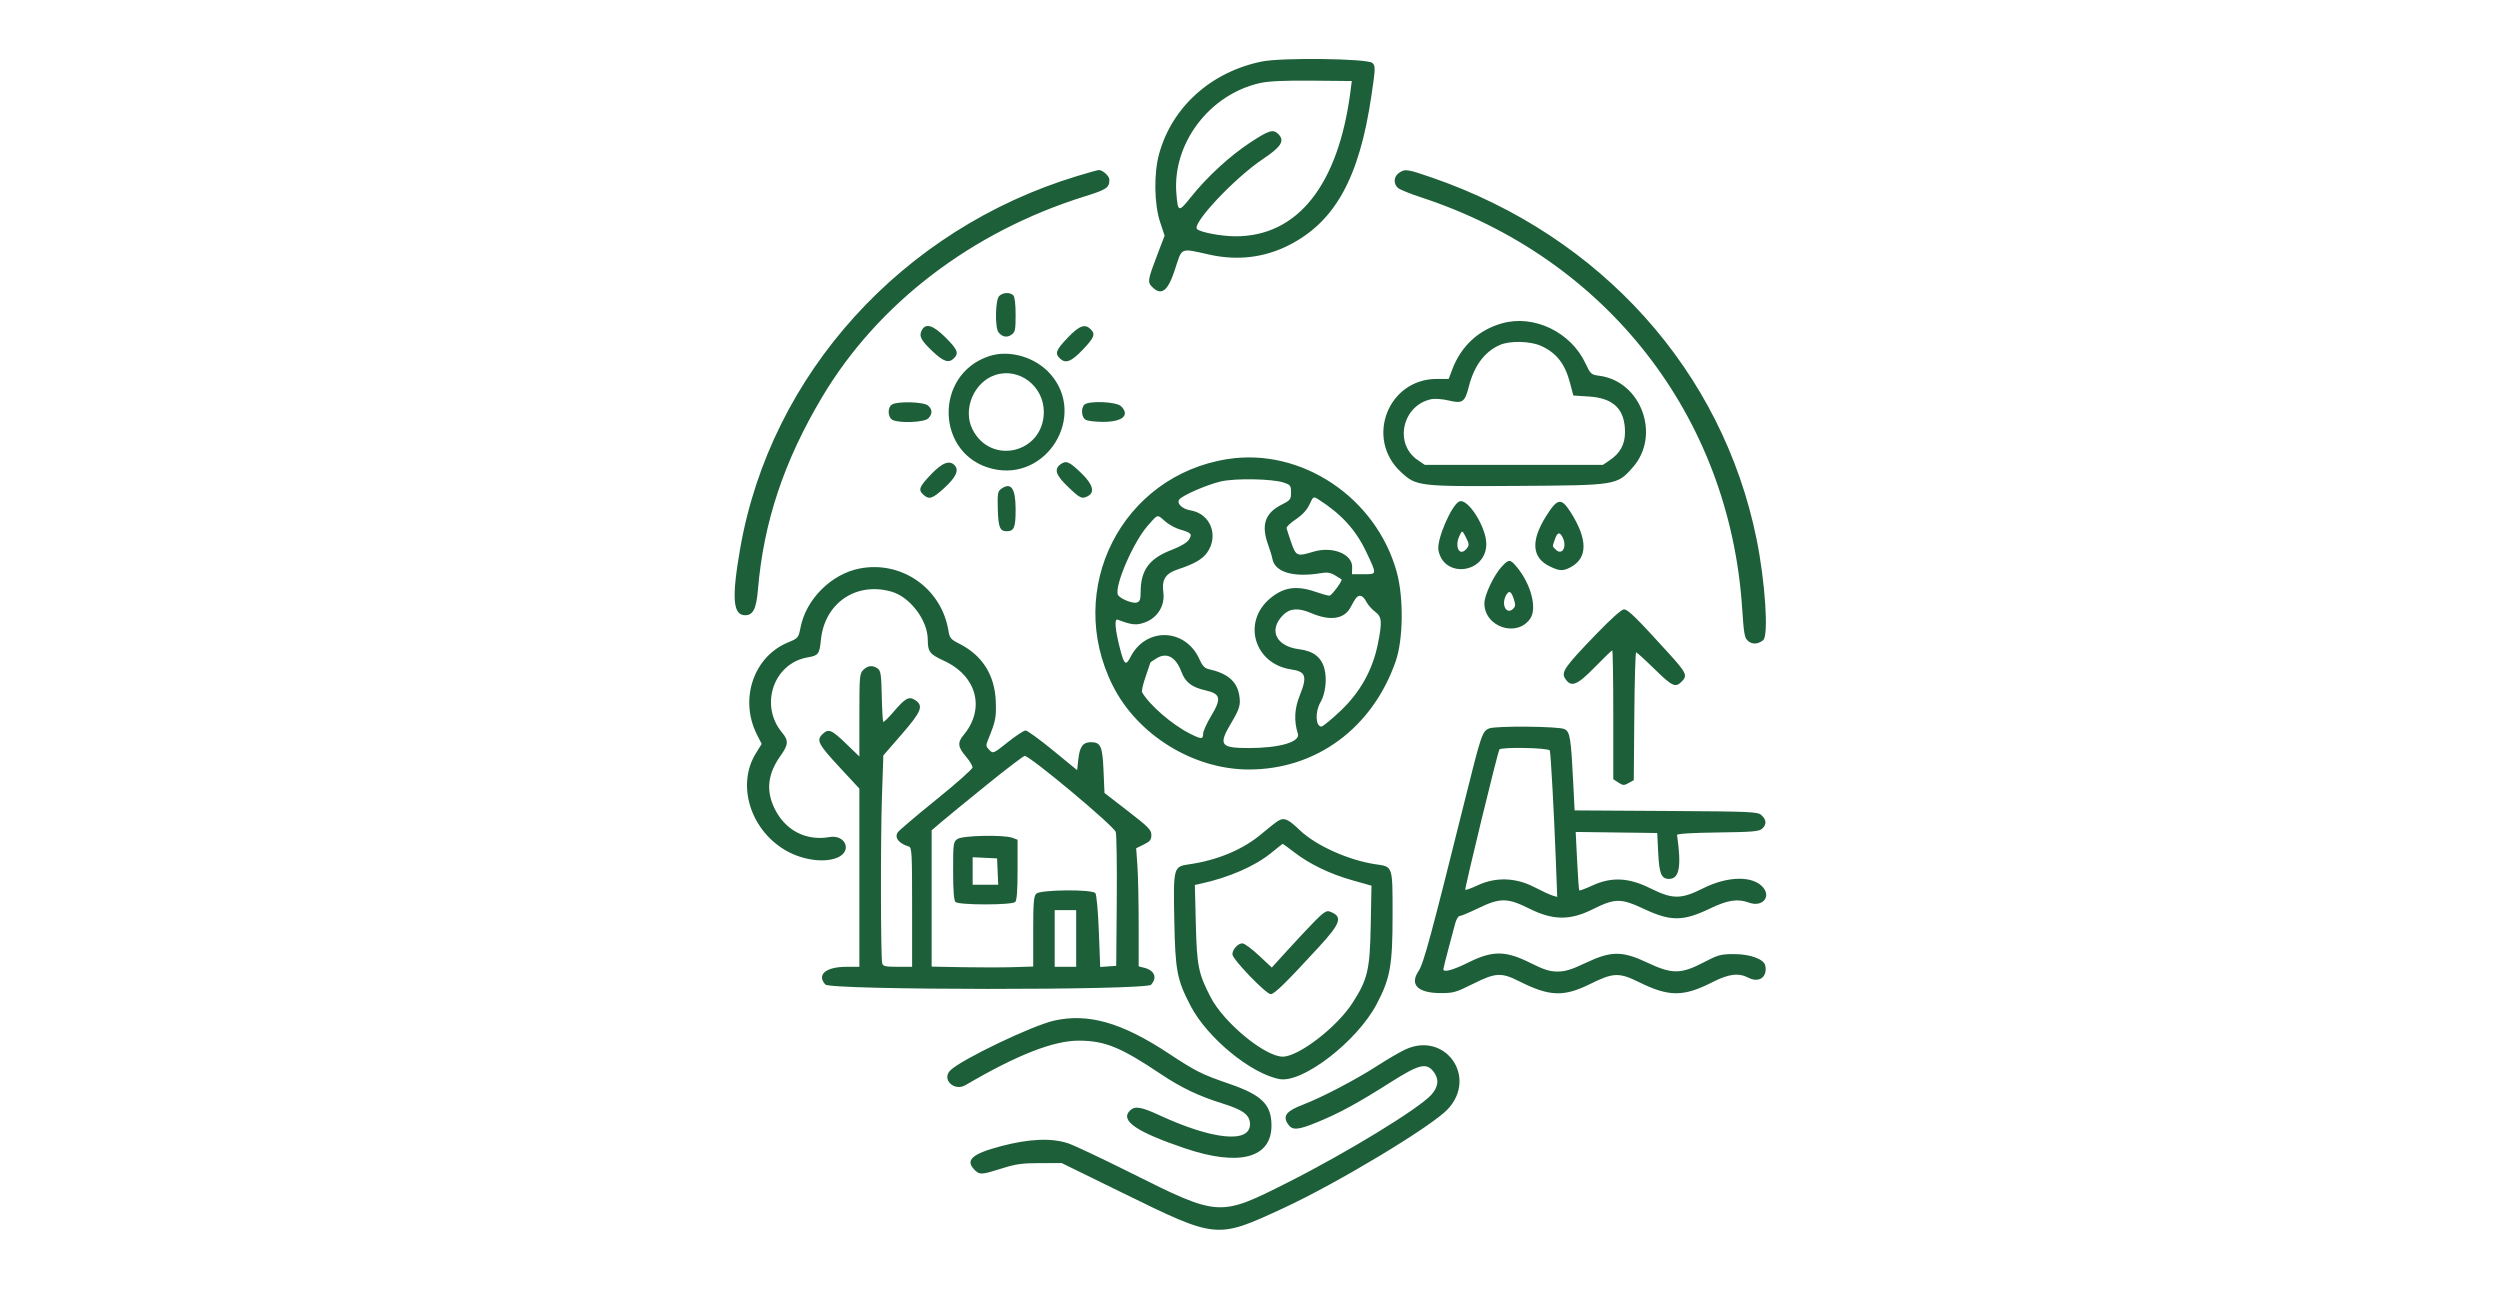
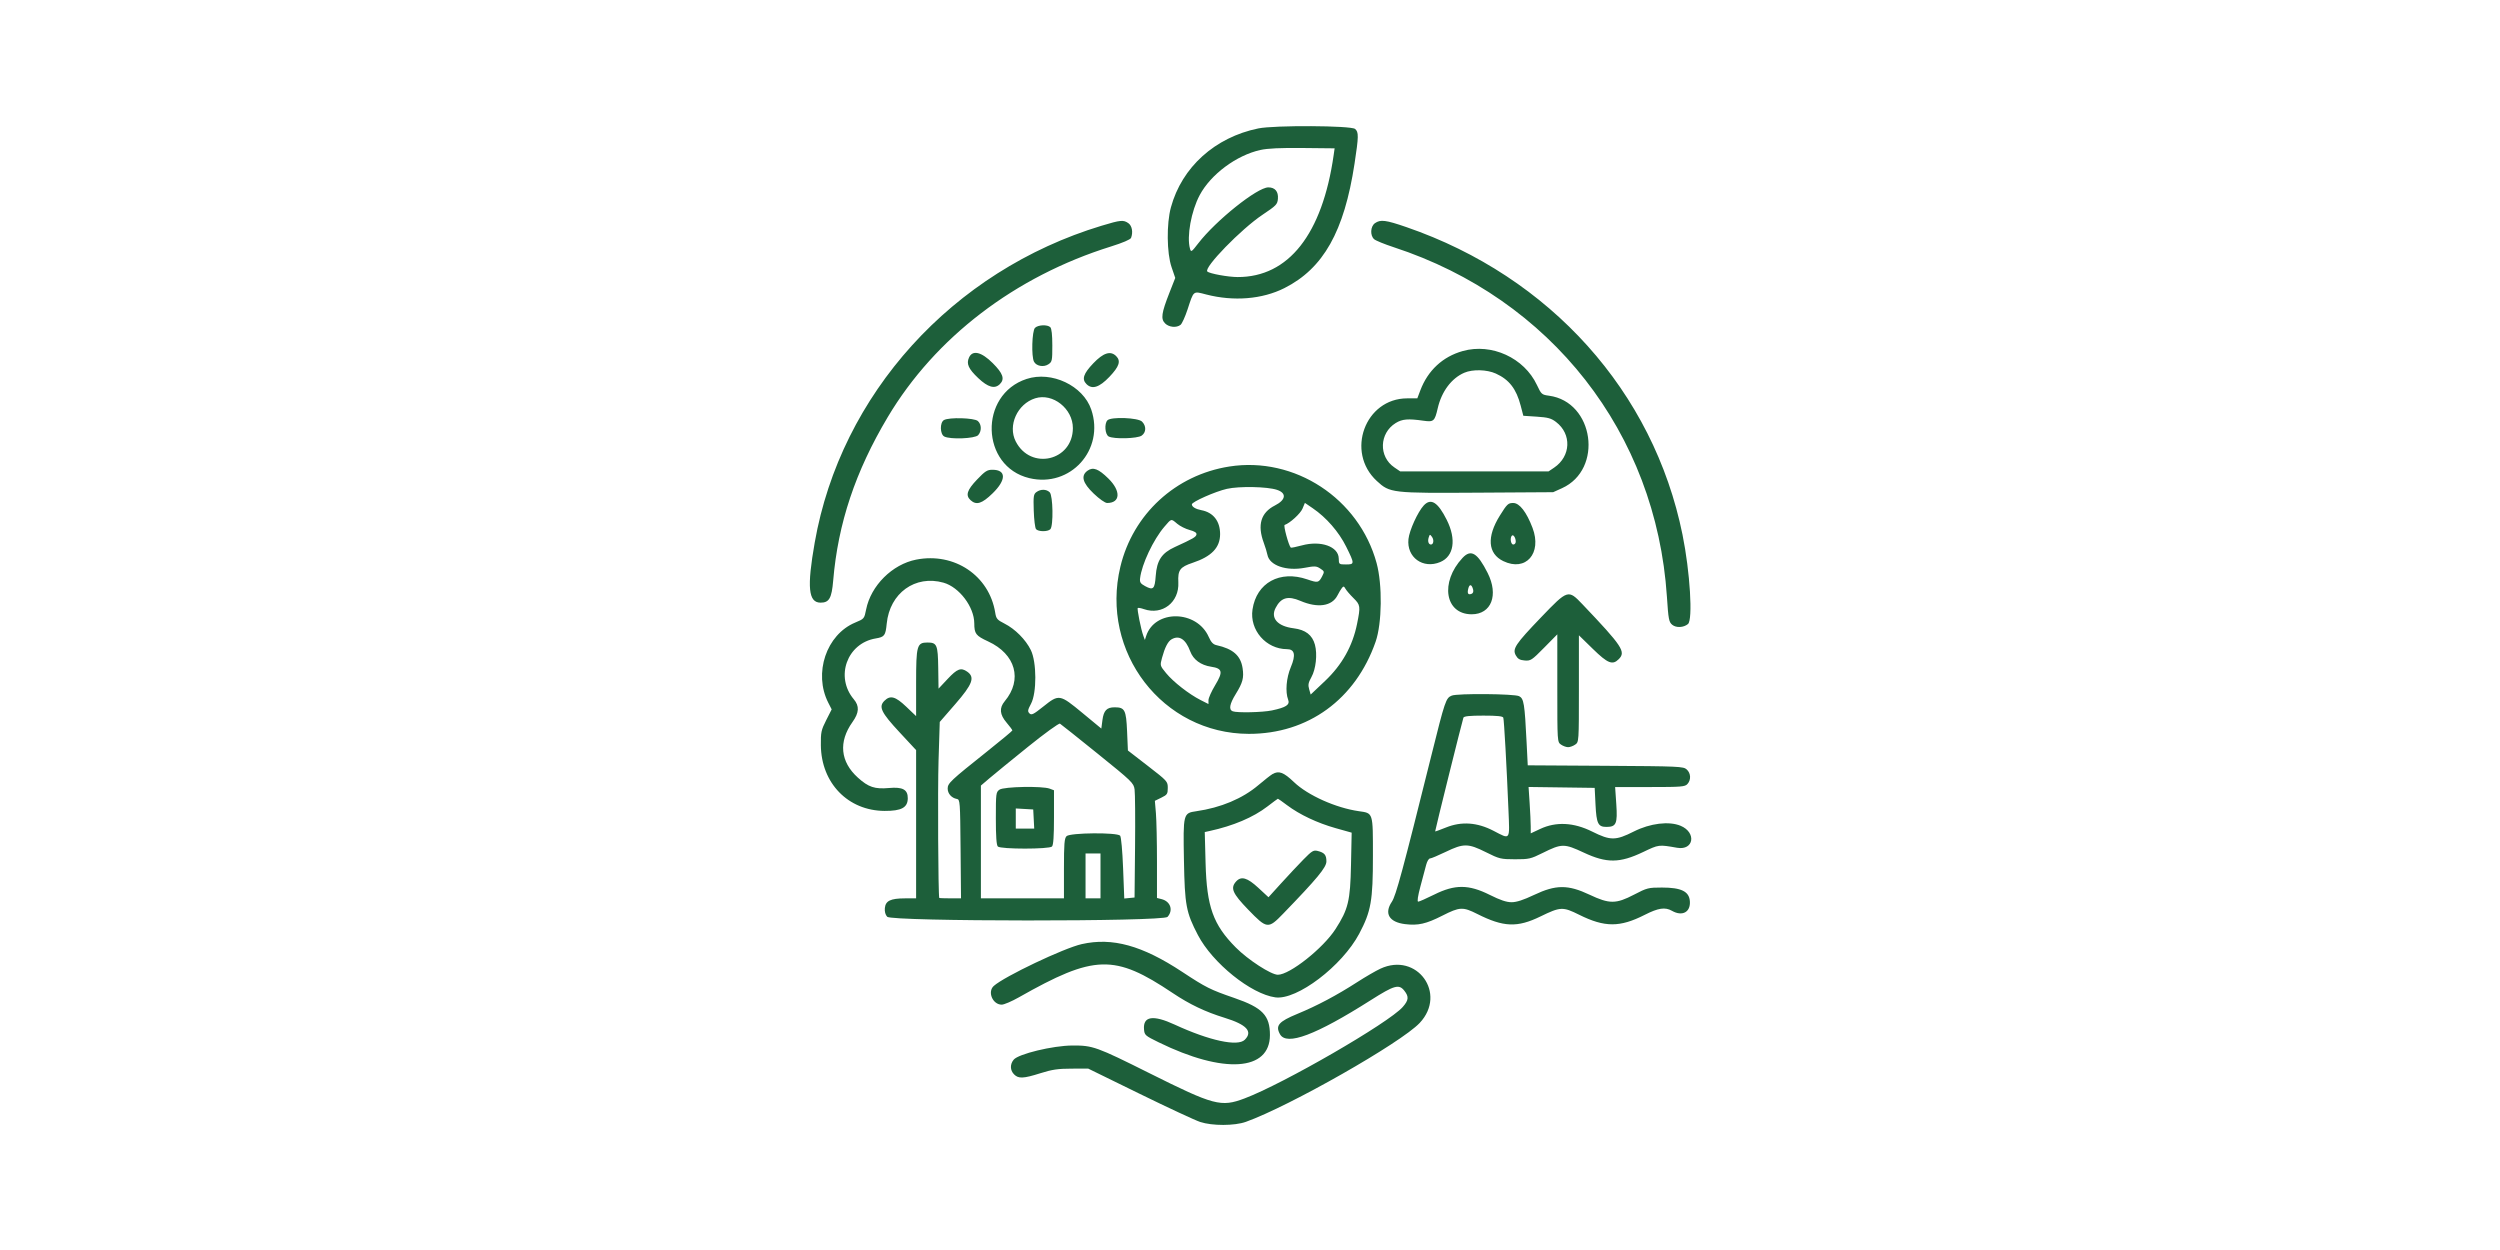
- <svg xmlns="http://www.w3.org/2000/svg" width="1280" height="660" viewBox="0 0 1280 660" version="1.1">
-   <path d="M 646 31.506 C 619.894 36.879, 599.950 54.890, 593.406 79 C 590.714 88.920, 590.956 104.568, 593.941 113.582 L 596.285 120.664 592.682 130.082 C 587.608 143.345, 587.429 144.429, 589.913 146.913 C 594.574 151.574, 597.906 149.134, 601.402 138.500 C 605.427 126.254, 603.788 126.985, 619.500 130.430 C 633.644 133.532, 647.312 131.897, 659.754 125.616 C 683.547 113.604, 695.950 91.182, 702.175 48.926 C 704.251 34.833, 704.281 33.852, 702.681 32.252 C 700.394 29.966, 656.304 29.386, 646 31.506 M 645.250 42.495 C 619.288 48.224, 600.156 73.465, 602.309 99.147 C 603.117 108.786, 603.425 108.851, 609.894 100.745 C 618.103 90.460, 629.679 79.831, 640.182 72.934 C 649.748 66.653, 651.870 66.013, 654.483 68.626 C 657.941 72.084, 656.069 75.118, 646.561 81.467 C 632.167 91.077, 610.115 114.515, 612.872 117.272 C 614.542 118.942, 625.276 120.968, 632.540 120.984 C 664.430 121.055, 685.313 94.663, 691.480 46.494 L 692.121 41.488 671.810 41.302 C 657.613 41.172, 649.619 41.531, 645.250 42.495 M 551.659 90.090 C 461.883 117.243, 394.553 191.607, 378.977 280.811 C 374.558 306.115, 375.214 315, 381.500 315 C 385.615 315, 387.235 311.730, 388.080 301.723 C 390.986 267.275, 401.410 236.043, 420.943 203.262 C 449.492 155.347, 497.578 118.603, 555.324 100.576 C 566.642 97.043, 568 96.121, 568 91.975 C 568 90.117, 564.474 86.949, 562.527 87.057 C 561.962 87.088, 557.071 88.453, 551.659 90.090 M 716.223 88.557 C 713.560 90.422, 713.332 94.108, 715.750 96.215 C 716.712 97.054, 722 99.213, 727.500 101.013 C 822.258 132.028, 885.462 212.835, 891.972 311.295 C 892.876 324.967, 893.194 326.679, 895.128 328.273 C 897.282 330.049, 900.124 329.856, 902.750 327.755 C 905.617 325.462, 903.812 297.954, 899.355 276 C 881.890 189.985, 819.768 120.788, 733.220 90.946 C 720.368 86.514, 719.344 86.370, 716.223 88.557 M 511.571 151.571 C 509.587 153.556, 509.341 167.799, 511.250 170.169 C 513.179 172.563, 515.563 172.994, 517.885 171.368 C 519.764 170.052, 520 168.911, 520 161.143 C 520 155.676, 519.550 151.950, 518.800 151.200 C 517.117 149.517, 513.436 149.706, 511.571 151.571 M 769.081 165.526 C 757.003 168.912, 748.054 177.218, 743.519 189.250 L 741.728 194 735.614 194.010 C 710.550 194.050, 698.824 224.678, 717.339 241.745 C 725.191 248.982, 726.369 249.121, 777.142 248.790 C 827.947 248.458, 827.899 248.466, 836.042 239.215 C 850.405 222.898, 840.343 195.288, 818.986 192.413 C 814.640 191.828, 814.371 191.589, 811.736 185.982 C 804.226 169.997, 785.379 160.958, 769.081 165.526 M 471.980 169.038 C 470.370 172.046, 471.460 174.199, 477.471 179.884 C 483.109 185.216, 485.778 186.079, 488.429 183.429 C 491.030 180.828, 490.274 178.954, 484.160 172.840 C 477.787 166.467, 473.990 165.281, 471.980 169.038 M 546.652 172.926 C 540.686 179.181, 540.025 180.882, 542.571 183.429 C 545.504 186.361, 548.430 185.279, 554.348 179.074 C 560.314 172.819, 560.975 171.118, 558.429 168.571 C 555.496 165.639, 552.570 166.721, 546.652 172.926 M 768 176.590 C 760.188 179.964, 754.754 187.227, 752.042 197.918 C 750.003 205.955, 748.834 206.759, 741.677 205.042 C 738.641 204.314, 734.711 204.008, 732.944 204.361 C 718.032 207.344, 713.538 227.178, 725.875 235.561 L 729.464 238 775.084 238 L 820.704 238 824.078 235.726 C 829.530 232.053, 832 227.539, 832 221.253 C 832 209.567, 826.243 203.853, 813.638 203.029 L 805.544 202.500 803.957 196.418 C 801.312 186.276, 797.009 180.715, 789 177.084 C 783.540 174.609, 773.152 174.365, 768 176.590 M 506.499 182.327 C 477.920 191.716, 479.103 233.068, 508.150 240.036 C 535.979 246.712, 556.633 212.906, 537.798 191.508 C 530.161 182.832, 516.849 178.927, 506.499 182.327 M 509.685 191.961 C 498.648 195.493, 492.713 209.636, 497.956 219.914 C 507.422 238.468, 534.327 231.894, 534.434 211 C 534.501 197.752, 521.895 188.054, 509.685 191.961 M 456.750 207.080 C 454.325 208.492, 454.445 213.633, 456.934 214.965 C 460.415 216.828, 473.449 216.266, 475.345 214.171 C 477.496 211.794, 477.440 209.709, 475.171 207.655 C 473.065 205.749, 459.749 205.333, 456.750 207.080 M 555.200 207.200 C 553.299 209.101, 553.742 213.792, 555.934 214.965 C 556.998 215.534, 560.948 216, 564.712 216 C 574.740 216, 578.640 212.640, 574 208 C 571.643 205.643, 557.364 205.036, 555.200 207.200 M 628.539 235.046 C 574.334 243.544, 544.935 301.499, 569.719 351 C 582.377 376.281, 610.955 393.938, 639.292 393.985 C 673.854 394.043, 702.736 372.769, 714.621 338.500 C 718.450 327.456, 718.726 306.138, 715.206 293.170 C 704.808 254.862, 666.409 229.110, 628.539 235.046 M 543.115 237.632 C 539.505 240.161, 540.499 243.218, 546.926 249.348 C 553.145 255.280, 553.936 255.640, 557.066 253.965 C 560.679 252.031, 559.504 247.919, 553.750 242.356 C 547.555 236.366, 545.944 235.650, 543.115 237.632 M 476.652 242.926 C 470.553 249.320, 470.011 250.795, 472.829 253.345 C 475.693 255.937, 477.433 255.371, 483.427 249.892 C 489.310 244.516, 491.043 240.962, 488.989 238.487 C 486.382 235.346, 482.576 236.715, 476.652 242.926 M 625.189 246.470 C 618.315 248.027, 605.680 253.475, 603.861 255.667 C 602.220 257.644, 605.208 260.610, 609.552 261.315 C 619.806 262.979, 624.197 274.297, 617.977 283.032 C 615.621 286.341, 611.290 288.813, 603.231 291.450 C 596.704 293.585, 594.723 296.696, 595.638 303.375 C 596.533 309.905, 592.758 316.163, 586.475 318.563 C 581.955 320.289, 579.559 320.070, 572.245 317.264 C 570.424 316.565, 570.934 322.484, 573.565 332.591 C 575.599 340.405, 576.442 341.011, 578.822 336.369 C 586.769 320.868, 607.071 321.602, 614.168 337.647 C 615.571 340.820, 616.813 342.144, 618.793 342.582 C 628.449 344.715, 633.286 348.815, 634.479 355.877 C 635.308 360.782, 634.709 362.896, 630.479 370 C 623.662 381.449, 624.724 383, 639.385 383 C 655.117 383, 665.828 379.877, 664.514 375.674 C 662.419 368.979, 662.739 362.859, 665.547 355.882 C 669.396 346.322, 668.565 343.825, 661.183 342.762 C 642.278 340.042, 635.798 318.623, 650.206 306.474 C 657.161 300.610, 663.713 299.633, 673.500 303 C 676.697 304.100, 679.912 305, 680.644 305 C 681.828 305, 687.624 297.121, 686.822 296.603 C 681.100 292.905, 680.607 292.772, 675.600 293.559 C 662.032 295.694, 652.792 292.890, 651.504 286.248 C 651.211 284.737, 650.226 281.475, 649.316 279 C 645.609 268.921, 647.628 262.742, 656.018 258.491 C 660.682 256.127, 661 255.723, 661 252.151 C 661 248.633, 660.708 248.237, 657.250 247.074 C 651.504 245.141, 632.627 244.785, 625.189 246.470 M 512.503 250.374 C 510.874 251.566, 510.656 252.922, 510.868 260.589 C 511.126 269.979, 511.933 272, 515.422 272 C 519.222 272, 520 270.108, 520 260.871 C 520 249.919, 517.642 246.617, 512.503 250.374 M 670.463 258.275 C 669.157 261.086, 666.827 263.625, 663.500 265.863 C 660.750 267.713, 658.596 269.738, 658.714 270.363 C 658.832 270.988, 659.908 274.313, 661.104 277.750 C 663.559 284.801, 664.077 285.017, 672.483 282.467 C 682.161 279.531, 692.491 283.670, 692.300 290.406 L 692.198 294 698.166 294 C 705.126 294, 705.088 294.335, 699.462 282.461 C 694.148 271.244, 686.699 263.094, 674.963 255.657 C 672.448 254.063, 672.409 254.086, 670.463 258.275 M 747.277 256.709 C 743.338 258.124, 735.464 276.329, 736.471 281.695 C 739.235 296.431, 761.009 293.593, 760.986 278.500 C 760.974 269.919, 751.670 255.132, 747.277 256.709 M 791.444 264.538 C 783.668 277.014, 784.347 285.569, 793.464 289.982 C 798.436 292.390, 800.174 292.479, 803.961 290.520 C 813.035 285.828, 813.042 276.090, 803.980 261.969 C 799.303 254.681, 797.336 255.084, 791.444 264.538 M 587.560 269.250 C 580.206 277.653, 570.597 299.900, 572.349 304.466 C 573.082 306.376, 579.837 309.186, 582.026 308.492 C 583.620 307.986, 584.001 306.964, 584.006 303.183 C 584.019 291.875, 588.392 285.936, 599.958 281.516 C 604.413 279.814, 607.693 277.872, 608.694 276.344 C 610.585 273.459, 609.988 272.760, 604.233 271.123 C 601.887 270.456, 598.452 268.580, 596.601 266.955 C 592.359 263.230, 592.964 263.076, 587.560 269.250 M 747.161 274.547 C 744.761 279.813, 747.082 284.775, 750.394 281.463 C 752.383 279.474, 752.393 278.661, 750.474 274.950 C 748.624 271.372, 748.608 271.370, 747.161 274.547 M 796.098 276.149 C 794.746 280.028, 794.708 279.565, 796.529 281.386 C 799.883 284.740, 802.541 279.748, 799.965 274.934 C 798.490 272.178, 797.358 272.533, 796.098 276.149 M 768.955 290.048 C 764.875 294.416, 759.999 304.689, 760.004 308.910 C 760.016 321.022, 776.574 326.585, 783.439 316.783 C 787.146 311.491, 783.860 298.930, 776.472 290.149 C 773.191 286.250, 772.511 286.241, 768.955 290.048 M 440.045 291.092 C 425.653 293.914, 412.754 306.761, 409.908 321.108 C 408.808 326.656, 408.737 326.741, 403.386 328.959 C 385.771 336.260, 378.441 358.123, 387.569 376.135 L 389.981 380.897 387.006 385.698 C 377.055 401.753, 384.071 424.753, 402.150 435.348 C 411.067 440.573, 423.066 442.059, 429.500 438.734 C 436.354 435.192, 432.554 427.198, 424.675 428.584 C 412.513 430.723, 401.704 424.966, 396.353 413.500 C 392.110 404.409, 393.162 396.034, 399.697 386.866 C 403.659 381.308, 403.807 379.112, 400.486 375.166 C 388.662 361.113, 396.062 339.469, 413.692 336.540 C 418.982 335.661, 419.598 334.831, 420.304 327.633 C 422.154 308.773, 438.374 297.710, 456.500 302.945 C 465.980 305.683, 474.970 317.572, 475.014 327.428 C 475.042 333.744, 475.935 334.910, 483.389 338.353 C 500.182 346.112, 504.584 362.878, 493.359 376.327 C 490.148 380.174, 490.387 382.466, 494.500 387.271 C 496.425 389.520, 497.969 392.066, 497.932 392.930 C 497.894 393.793, 489.492 401.250, 479.260 409.500 C 469.028 417.750, 460.173 425.288, 459.583 426.250 C 457.919 428.965, 460.194 431.834, 465.250 433.396 C 466.867 433.896, 467 436.264, 467 464.469 L 467 495 459.567 495 C 453.324 495, 452.064 494.720, 451.693 493.250 C 450.910 490.153, 450.812 430.189, 451.554 408.134 L 452.272 386.769 461.636 375.997 C 471.827 364.274, 472.984 361.346, 468.567 358.452 C 465.388 356.369, 463.544 357.373, 457.445 364.513 C 454.844 367.558, 452.496 369.830, 452.229 369.562 C 451.961 369.295, 451.618 363.346, 451.466 356.344 C 451.231 345.474, 450.929 343.421, 449.404 342.306 C 446.863 340.448, 444.313 340.687, 442 343 C 440.126 344.874, 440 346.333, 440 366.164 L 440 387.328 433.097 380.664 C 425.657 373.481, 424.107 372.893, 420.949 376.051 C 417.916 379.084, 419.034 381.163, 430.137 393.130 L 440 403.760 440 449.380 L 440 495 433.250 495.015 C 422.794 495.038, 418.042 499.074, 422.575 504.082 C 425.223 507.009, 586.699 507.095, 589.345 504.171 C 592.652 500.517, 591.123 496.822, 585.744 495.472 L 583 494.783 583 473.545 C 583 461.864, 582.712 448.255, 582.361 443.302 L 581.722 434.298 585.611 432.399 C 588.832 430.826, 589.500 429.989, 589.500 427.527 C 589.500 424.911, 588.062 423.443, 577.500 415.279 L 565.500 406.002 565 394.419 C 564.465 382.017, 563.556 380, 558.500 380 C 554.537 380, 552.810 382.303, 552.137 388.485 L 551.500 394.331 539.099 384.165 C 532.278 378.574, 525.978 374.003, 525.099 374.007 C 524.219 374.011, 520.127 376.701, 516.005 379.984 C 508.542 385.930, 508.502 385.947, 506.535 383.980 C 504.757 382.202, 504.692 381.680, 505.886 378.752 C 509.793 369.174, 510.164 367.313, 509.831 359 C 509.292 345.578, 502.944 335.552, 491.224 329.613 C 486.802 327.373, 486.203 326.672, 485.626 323.062 C 482.137 301.241, 461.634 286.860, 440.045 291.092 M 771.035 304.934 C 768.459 309.748, 771.410 315.019, 774.789 311.640 C 775.966 310.462, 776.010 309.560, 775.034 306.603 C 773.700 302.559, 772.560 302.084, 771.035 304.934 M 694.247 306.250 C 693.699 306.938, 692.539 308.902, 691.669 310.615 C 688.419 317.020, 681.248 318.151, 671.167 313.849 C 664.752 311.111, 660.423 311.423, 656.974 314.872 C 649.303 322.543, 653.264 330.935, 665.260 332.429 C 672.430 333.322, 676.510 336.469, 678.089 342.323 C 679.532 347.672, 678.632 355.263, 676.034 359.667 C 673.246 364.393, 673.564 372, 676.550 372 C 677.274 372, 681.688 368.384, 686.357 363.963 C 696.378 354.477, 702.788 343.005, 705.448 329.792 C 707.768 318.270, 707.554 315.786, 704.017 313.170 C 702.376 311.957, 700.339 309.623, 699.491 307.982 C 697.860 304.828, 695.899 304.180, 694.247 306.250 M 817.199 324.745 C 801.009 341.533, 799.202 344.133, 801.399 347.486 C 804.429 352.111, 807.445 350.927, 816.641 341.500 C 821.202 336.825, 825.173 333, 825.467 333 C 825.760 333, 826 347.840, 826 365.977 L 826 398.954 828.615 400.667 C 830.961 402.205, 831.502 402.229, 833.865 400.903 L 836.500 399.424 836.764 366.712 C 836.909 348.720, 837.329 334, 837.699 334 C 838.068 334, 842.279 337.825, 847.056 342.500 C 856.233 351.480, 857.793 352.207, 861 349 C 864.156 345.844, 863.557 344.572, 853.929 333.976 C 837.750 316.169, 833.491 312, 831.473 311.995 C 830.252 311.993, 824.815 316.849, 817.199 324.745 M 592.247 336.996 C 590.461 338.082, 588.998 339.090, 588.996 339.235 C 588.993 339.381, 587.897 342.626, 586.559 346.448 C 585.221 350.269, 584.403 353.869, 584.742 354.448 C 588.638 361.101, 600.032 370.955, 609.202 375.602 C 615.082 378.582, 616 378.593, 616 375.687 C 616 374.415, 617.860 370.289, 620.134 366.519 C 625.527 357.578, 624.986 355.209, 617.150 353.446 C 610.260 351.895, 606.878 349.311, 604.951 344.125 C 602.086 336.419, 597.462 333.824, 592.247 336.996 M 762.465 372.952 C 758.927 374.386, 758.441 375.817, 750.059 409.500 C 732.741 479.096, 728.868 493.397, 726.310 497.182 C 721.622 504.121, 725.851 508.397, 737.468 508.461 C 744.066 508.497, 745.410 508.117, 754.153 503.750 C 765.757 497.953, 768.648 497.791, 777.835 502.417 C 793.388 510.249, 800.607 510.514, 814.256 503.753 C 826.003 497.935, 828.979 497.829, 839.179 502.864 C 854.474 510.414, 861.885 510.430, 876.608 502.945 C 885.152 498.602, 890.108 497.970, 895.157 500.581 C 900.618 503.405, 904.988 500.307, 903.839 494.426 C 903.191 491.114, 896.180 488.500, 887.945 488.500 C 880.974 488.500, 879.746 488.836, 872.054 492.850 C 860.653 498.800, 855.985 498.807, 843.500 492.896 C 830.631 486.803, 824.903 486.815, 811.962 492.964 C 804.647 496.440, 801.436 497.429, 797.462 497.429 C 793.418 497.429, 790.502 496.501, 783.429 492.964 C 770.848 486.674, 764.184 486.629, 751.886 492.750 C 743.959 496.696, 738.996 498.044, 739.003 496.250 C 739.004 495.837, 740.146 491.225, 741.541 486 C 742.935 480.775, 744.527 474.813, 745.077 472.750 C 745.627 470.688, 746.646 469, 747.341 469 C 748.037 469, 752.328 467.200, 756.877 465 C 768.049 459.598, 771.852 459.630, 783.048 465.220 C 795.086 471.231, 803.800 471.339, 815.305 465.621 C 827.007 459.806, 829.788 459.791, 841.969 465.485 C 855.441 471.783, 861.816 471.737, 875.349 465.243 C 884.738 460.738, 889.603 460.004, 895.630 462.183 C 902.042 464.502, 906.784 459.537, 902.888 454.584 C 897.943 448.298, 884.808 448.378, 872.087 454.772 C 860.665 460.513, 856.448 460.517, 844.947 454.802 C 833.827 449.276, 825.120 448.868, 815.229 453.411 C 811.780 454.996, 808.790 456.114, 808.585 455.896 C 808.379 455.678, 807.883 448.853, 807.483 440.729 L 806.756 425.959 827.628 426.229 L 848.500 426.500 849 436.602 C 849.536 447.431, 850.600 450, 854.551 450 C 859.835 450, 860.982 443.697, 858.644 427.500 C 858.553 426.868, 866.205 426.400, 879.444 426.229 C 897.166 426, 900.667 425.707, 902.194 424.324 C 904.581 422.164, 904.477 419.742, 901.896 417.405 C 899.900 415.598, 897.388 415.485, 852.996 415.213 L 806.201 414.926 805.517 401.213 C 804.342 377.649, 803.873 374.745, 801 373.293 C 798.142 371.848, 765.892 371.563, 762.465 372.952 M 767.680 383.750 C 766.744 385.352, 749.789 455.123, 750.229 455.563 C 750.486 455.819, 753.351 454.785, 756.598 453.264 C 765.798 448.955, 776.060 449.280, 785.500 454.179 C 789.350 456.177, 793.579 458.130, 794.897 458.520 L 797.295 459.228 796.620 441.364 C 795.668 416.167, 794.001 385.730, 793.492 384.250 C 793.014 382.859, 768.478 382.383, 767.680 383.750 M 505.500 401.609 C 495.600 409.611, 485.137 418.174, 482.250 420.637 L 477 425.115 477 460.010 L 477 494.905 492.750 495.202 C 501.413 495.366, 513.112 495.358, 518.750 495.184 L 529 494.867 529 477.005 C 529 462.100, 529.260 458.883, 530.571 457.571 C 532.662 455.481, 559.121 455.236, 560.827 457.291 C 561.438 458.028, 562.200 466.414, 562.603 476.841 L 563.308 495.100 567.404 494.800 L 571.500 494.500 571.775 461.737 C 571.927 443.717, 571.702 427.641, 571.275 426.011 C 570.494 423.025, 527.352 386.960, 524.644 387.029 C 524.015 387.045, 515.400 393.606, 505.500 401.609 M 654.500 420.219 C 653.400 420.856, 649.598 423.837, 646.052 426.845 C 636.496 434.949, 623.457 440.432, 608.693 442.553 C 600.812 443.686, 600.713 444.065, 601.237 471.236 C 601.735 497.095, 602.602 501.616, 609.661 515.133 C 618.149 531.387, 640.487 549.749, 655.108 552.493 C 666.859 554.697, 694.709 533.256, 704.764 514.264 C 711.814 500.947, 713 494.358, 713 468.495 C 713 443.176, 713.195 443.772, 704.500 442.531 C 690.697 440.560, 673.804 432.990, 665.500 425.056 C 659.484 419.308, 657.546 418.455, 654.500 420.219 M 490.223 429.557 C 488.097 431.046, 488 431.755, 488 445.857 C 488 455.990, 488.375 460.975, 489.200 461.800 C 490.872 463.472, 518.128 463.472, 519.800 461.800 C 520.629 460.971, 521 455.861, 521 445.275 L 521 429.950 518.435 428.975 C 514.045 427.306, 492.811 427.744, 490.223 429.557 M 651 436.581 C 642.590 443.468, 629.293 449.279, 614.634 452.472 L 611.768 453.096 612.256 472.798 C 612.795 494.599, 613.553 498.386, 619.806 510.500 C 626.575 523.616, 647.643 541, 656.769 541 C 664.901 541, 684.508 525.902, 692.483 513.500 C 700.254 501.415, 701.373 496.671, 701.805 473.978 L 702.195 453.456 692.550 450.745 C 681.076 447.520, 670.633 442.504, 662.749 436.430 C 659.585 433.994, 656.885 432.017, 656.749 432.038 C 656.612 432.059, 654.025 434.103, 651 436.581 M 498 445.952 L 498 453 504.546 453 L 511.091 453 510.796 446.250 L 510.500 439.500 504.250 439.202 L 498 438.905 498 445.952 M 540 480.500 L 540 495 545.500 495 L 551 495 551 480.500 L 551 466 545.500 466 L 540 466 540 480.500 M 673.068 471.728 C 669.957 474.903, 663.756 481.523, 659.287 486.440 L 651.162 495.381 644.544 489.190 C 640.905 485.786, 637.113 483, 636.118 483 C 633.805 483, 631 486.081, 631 488.621 C 631 491.136, 648.197 509, 650.618 509 C 652.483 509, 658.447 503.159, 675.250 484.875 C 686.747 472.366, 687.686 469.170, 680.612 466.634 C 679.174 466.118, 677.373 467.335, 673.068 471.728 M 539.712 522.556 C 528.569 525.052, 492.317 542.411, 486.619 547.980 C 481.924 552.568, 488.490 559.011, 494.355 555.572 C 520.795 540.066, 539.516 532.738, 552.500 532.814 C 565.819 532.891, 573.867 536.190, 594.500 550.028 C 604.616 556.813, 614.085 561.330, 625.699 564.910 C 636.504 568.241, 640 570.863, 640 575.635 C 640 585.508, 620.900 583.602, 593.646 571.011 C 584.183 566.639, 581.005 566.138, 578.517 568.626 C 573.375 573.768, 581.831 579.549, 606.853 588 C 634.476 597.330, 651 592.952, 651 576.302 C 651 565.564, 646.095 560.679, 629.605 554.993 C 615.067 549.981, 612.475 548.684, 598.212 539.278 C 574.354 523.545, 557.195 518.641, 539.712 522.556 M 719.471 537.362 C 716.704 538.650, 710.404 542.316, 705.471 545.509 C 694.377 552.689, 676.914 561.834, 667.136 565.582 C 658.591 568.858, 656.664 571.312, 659.381 575.459 C 661.637 578.902, 664.373 578.717, 674.807 574.416 C 685.893 569.845, 695.201 564.772, 711.643 554.339 C 726.550 544.881, 730.233 543.938, 733.927 548.635 C 736.886 552.396, 736.559 556.294, 732.941 560.415 C 726.745 567.471, 689.436 590.261, 658.949 605.613 C 624.225 623.098, 624.166 623.094, 578.500 600.278 C 564.200 593.133, 550.025 586.449, 547 585.424 C 538.460 582.532, 527.078 583, 512.500 586.844 C 497.612 590.769, 494.012 594.012, 499 599 C 501.583 601.583, 502.527 601.533, 512.855 598.263 C 520.089 595.973, 523.304 595.524, 532.555 595.513 L 543.609 595.500 574.555 610.657 C 623.240 634.502, 622.714 634.452, 657.205 618.516 C 684.576 605.869, 732.902 576.787, 741.193 567.974 C 756.720 551.467, 739.946 527.827, 719.471 537.362" stroke="none" fill="#1D5F39" fill-rule="evenodd" />
+ <svg xmlns="http://www.w3.org/2000/svg" width="1000" height="500" viewBox="-112.5 -46.8 1505.0 752.5">
+   <path d="M 645 30.510 C 618.911 35.867, 598.983 53.858, 592.397 78 C 589.699 87.889, 589.885 105.552, 592.776 114.006 L 595.001 120.512 591.474 129.496 C 586.689 141.683, 586.196 145.196, 588.890 147.890 C 591.241 150.241, 595.784 150.661, 598.195 148.750 C 599.062 148.063, 600.955 143.900, 602.402 139.500 C 606.213 127.906, 605.601 128.396, 613.650 130.479 C 630.195 134.761, 647.413 133.350, 660.743 126.621 C 684.186 114.786, 696.697 92.582, 702.925 51.757 C 705.451 35.197, 705.489 32.726, 703.250 30.823 C 700.834 28.771, 654.679 28.522, 645 30.510 M 646.250 43.485 C 631.803 46.696, 616.357 58.190, 609.711 70.675 C 604.600 80.277, 601.824 95.589, 603.869 102.891 C 604.503 105.153, 604.771 104.981, 608.828 99.722 C 619.502 85.888, 644.395 66, 651.038 66 C 655.064 66, 657.168 68.508, 656.803 72.874 C 656.523 76.220, 655.811 76.959, 647.561 82.467 C 634.670 91.074, 612.023 114.356, 614.314 116.647 C 615.583 117.916, 626.796 119.970, 632.540 119.984 C 663.200 120.064, 683.564 94.187, 690.370 46.500 L 690.941 42.500 671.720 42.298 C 658.313 42.158, 650.610 42.517, 646.250 43.485 M 550.659 89.090 C 460.878 116.244, 393.668 190.470, 377.963 279.811 C 373.220 306.795, 374.119 316, 381.500 316 C 386.671 316, 388.183 313.352, 389.080 302.723 C 391.986 268.275, 402.410 237.043, 421.943 204.262 C 450.492 156.347, 498.578 119.603, 556.324 101.576 C 563.353 99.382, 568.022 97.386, 568.393 96.417 C 569.700 93.013, 568.987 89.104, 566.777 87.557 C 563.789 85.463, 562.129 85.621, 550.659 89.090 M 715.223 87.557 C 712.462 89.490, 712.193 94.987, 714.750 97.215 C 715.712 98.054, 721 100.213, 726.500 102.013 C 821.258 133.028, 884.462 213.835, 890.972 312.295 C 891.888 326.143, 892.176 327.664, 894.201 329.332 C 896.548 331.266, 901.033 331.047, 903.655 328.872 C 906.688 326.354, 904.919 297.479, 900.355 275 C 882.890 188.985, 820.768 119.788, 734.220 89.946 C 721.662 85.615, 718.552 85.224, 715.223 87.557 M 510.571 150.571 C 508.755 152.387, 508.302 167.828, 509.974 170.951 C 511.398 173.612, 515.738 174.402, 518.606 172.523 C 520.861 171.045, 521 170.387, 521 161.177 C 521 154.906, 520.570 150.970, 519.800 150.200 C 518.088 148.488, 512.427 148.716, 510.571 150.571 M 768.081 164.524 C 755.999 167.916, 747.053 176.219, 742.519 188.250 L 740.728 193 734.614 193.010 C 709.273 193.050, 697.420 225.306, 716.339 242.745 C 724.208 249.998, 725.255 250.119, 777.139 249.789 L 822.500 249.500 827.788 247.111 C 852.863 235.780, 847.161 195.071, 819.986 191.413 C 815.640 190.828, 815.371 190.589, 812.736 184.982 C 805.049 168.620, 785.459 159.646, 768.081 164.524 M 470.852 168.426 C 469.133 172.197, 470.495 175.232, 476.417 180.833 C 482.279 186.377, 486.354 187.503, 489.429 184.429 C 492.478 181.379, 491.338 178.018, 485.160 171.840 C 478.335 165.015, 472.987 163.739, 470.852 168.426 M 545.652 171.926 C 539.695 178.171, 538.617 181.474, 541.571 184.429 C 544.951 187.809, 549.274 186.442, 555.348 180.074 C 561.305 173.829, 562.383 170.526, 559.429 167.571 C 556.049 164.191, 551.726 165.558, 545.652 171.926 M 769 177.590 C 761.275 180.927, 755.337 188.875, 753.005 199 C 751.213 206.778, 750.562 207.355, 744.539 206.492 C 735.127 205.145, 731.661 205.429, 727.710 207.870 C 717.798 213.996, 717.357 228.093, 726.875 234.561 L 730.464 237 775.084 237 L 819.704 237 823.078 234.726 C 833.204 227.903, 833.763 214.497, 824.225 207.223 C 821.313 205.001, 819.385 204.470, 812.638 204.029 L 804.544 203.500 802.957 197.418 C 800.312 187.276, 796.009 181.715, 788 178.084 C 782.608 175.639, 774.032 175.416, 769 177.590 M 505.499 181.329 C 476.626 190.806, 477.820 234, 507.149 241.036 C 531.876 246.968, 552.669 223.929, 544.425 199.734 C 539.518 185.333, 520.580 176.379, 505.499 181.329 M 510.685 192.973 C 499.935 196.367, 494.070 209.337, 498.956 218.914 C 507.955 236.553, 533.321 230.670, 533.373 210.932 C 533.403 199.229, 521.276 189.630, 510.685 192.973 M 455.750 206.080 C 453.208 207.561, 453.338 214.576, 455.934 215.965 C 459.462 217.853, 474.446 217.270, 476.345 215.171 C 478.531 212.756, 478.448 208.716, 476.171 206.655 C 474.058 204.742, 458.785 204.312, 455.750 206.080 M 554.200 206.200 C 552.205 208.195, 552.700 214.769, 554.934 215.965 C 558.055 217.635, 572.179 217.264, 574.777 215.443 C 577.552 213.500, 577.654 209.654, 575 207 C 572.629 204.629, 556.395 204.005, 554.200 206.200 M 627.539 234.044 C 595.187 239.127, 569.553 262.714, 561.959 294.386 C 549.643 345.755, 587.427 394.907, 639.292 394.985 C 674.913 395.039, 703.561 374.216, 715.627 339.500 C 719.484 328.402, 719.770 305.250, 716.211 292.170 C 705.625 253.263, 666.878 227.864, 627.539 234.044 M 542.250 236.522 C 537.999 239.529, 539.159 243.893, 545.926 250.348 C 549.346 253.611, 552.756 256, 553.992 256 C 562.020 256, 562.392 248.779, 554.750 241.280 C 548.771 235.412, 545.551 234.187, 542.250 236.522 M 475.652 241.926 C 469.594 248.277, 468.620 251.441, 471.829 254.345 C 475.286 257.474, 478.640 256.421, 485.037 250.201 C 493.367 242.100, 493.331 236, 484.952 236 C 481.801 236, 480.534 236.807, 475.652 241.926 M 626.072 247.492 C 619.118 249.066, 605 255.321, 605 256.828 C 605 258.304, 607.238 259.669, 610.746 260.333 C 617.904 261.689, 622 266.931, 622 274.733 C 622 282.859, 616.865 288.218, 605.437 292.021 C 597.818 294.557, 596.488 296.384, 596.857 303.809 C 597.454 315.803, 587.190 323.751, 576.098 319.884 C 574.338 319.271, 572.688 318.979, 572.431 319.235 C 571.899 319.767, 574.403 332.234, 575.795 335.984 L 576.717 338.467 577.428 336.228 C 582.578 320, 607.929 320.281, 615.168 336.647 C 616.571 339.820, 617.813 341.144, 619.793 341.582 C 629.770 343.786, 634.408 347.868, 635.544 355.445 C 636.414 361.250, 635.645 364.153, 631.426 370.989 C 627.707 377.013, 627.100 380.441, 629.582 381.393 C 632.223 382.406, 647.560 382.072, 653.201 380.878 C 661.751 379.069, 664.138 377.492, 662.971 374.424 C 661.162 369.665, 661.849 361.298, 664.584 354.801 C 667.671 347.465, 666.931 344.004, 662.271 343.994 C 649.640 343.969, 639.652 332.473, 641.509 320.095 C 643.918 304.028, 657.963 296.310, 674.461 301.987 C 680.881 304.195, 681.387 304.086, 683.482 300.035 C 684.879 297.334, 684.822 297.114, 682.312 295.469 C 679.947 293.919, 678.977 293.872, 672.921 295.015 C 661.839 297.106, 651.737 293.606, 650.504 287.248 C 650.211 285.737, 649.220 282.475, 648.302 280 C 644.305 269.226, 646.522 261.796, 655.018 257.491 C 661.638 254.136, 662.172 250.060, 656.250 248.084 C 650.409 246.136, 633.528 245.804, 626.072 247.492 M 511.441 249.421 C 509.706 250.690, 509.534 251.884, 509.817 260.648 C 509.991 266.042, 510.608 271.028, 511.189 271.728 C 512.525 273.338, 518.214 273.386, 519.800 271.800 C 521.717 269.883, 521.410 251.553, 519.429 249.571 C 517.474 247.617, 513.996 247.551, 511.441 249.421 M 744.592 257.496 C 740.992 261.380, 735.971 272.413, 735.393 277.708 C 734.193 288.703, 744.125 295.900, 754.510 291.560 C 762.752 288.117, 764.331 277.927, 758.446 266.164 C 753.094 255.468, 748.902 252.844, 744.592 257.496 M 671.603 259.408 C 670.357 262.390, 664.038 268.154, 660.850 269.217 C 659.994 269.502, 663.258 281.558, 664.547 282.873 C 664.748 283.078, 667.784 282.468, 671.294 281.518 C 682.671 278.439, 693.261 282.202, 693.420 289.380 C 693.499 292.952, 693.549 292.994, 697.750 292.997 C 703.032 293.001, 703.037 292.668, 697.899 282.297 C 693.482 273.379, 685.972 264.744, 677.776 259.159 L 673.052 255.940 671.603 259.408 M 790.393 263.619 C 782.411 276.427, 783.172 286.484, 792.464 290.982 C 806.023 297.546, 815.913 286.319, 810.084 270.980 C 806.457 261.433, 802.243 256, 798.467 256 C 795.407 256, 794.764 256.607, 790.393 263.619 M 588.500 270.250 C 581.817 278.020, 574.786 292.926, 573.825 301.357 C 573.556 303.724, 574.076 304.528, 576.853 306.037 C 581.765 308.706, 582.671 307.841, 583.236 299.944 C 583.906 290.585, 586.829 286.146, 594.699 282.537 C 605.901 277.401, 607.479 276.487, 607.770 274.966 C 607.973 273.903, 606.709 273.070, 603.651 272.252 C 601.224 271.603, 597.882 269.930, 596.225 268.536 C 592.413 265.328, 592.809 265.241, 588.500 270.250 M 747.562 276.804 C 746.848 279.054, 747.493 281, 748.952 281 C 750.502 281, 750.871 278.206, 749.558 276.410 C 748.329 274.729, 748.214 274.752, 747.562 276.804 M 797.682 275.652 C 796.361 276.972, 796.977 281, 798.500 281 C 799.325 281, 799.993 280.212, 799.985 279.250 C 799.965 276.979, 798.556 274.777, 797.682 275.652 M 767.955 289.048 C 754.238 303.732, 757.357 323, 773.451 323 C 785.303 323, 789.775 311.422, 783.061 298.120 C 776.934 285.984, 773.016 283.630, 767.955 289.048 M 439.045 290.092 C 424.653 292.914, 411.754 305.761, 408.908 320.108 C 407.808 325.656, 407.737 325.741, 402.386 327.959 C 384.936 335.192, 377.088 358.531, 386.140 376.275 L 388.170 380.254 384.868 386.760 C 381.854 392.698, 381.574 394.018, 381.658 401.883 C 381.902 424.644, 398.019 441.242, 420 441.370 C 430.176 441.430, 433.953 439.371, 433.985 433.750 C 434.014 428.525, 430.922 426.833, 422.707 427.578 C 414.123 428.355, 410.329 427.095, 403.954 421.347 C 393.348 411.786, 392.183 399.810, 400.697 387.866 C 404.721 382.221, 404.948 378.280, 401.486 374.166 C 390.114 360.651, 397.412 340.411, 414.692 337.540 C 419.982 336.661, 420.598 335.831, 421.304 328.633 C 423.109 310.231, 438.472 299.152, 455.500 303.973 C 464.960 306.652, 473.970 318.553, 474.014 328.428 C 474.042 334.744, 474.935 335.910, 482.389 339.353 C 498.943 347.002, 503.195 362.344, 492.359 375.327 C 488.953 379.408, 489.302 383.366, 493.500 388.271 C 495.425 390.520, 496.974 392.616, 496.941 392.930 C 496.909 393.243, 490.108 398.900, 481.827 405.500 C 459.601 423.214, 458 424.722, 458 427.930 C 458 430.931, 460.339 433.581, 463.500 434.160 C 465.440 434.516, 465.508 435.421, 465.765 464.263 L 466.030 494 459.515 494 C 455.932 494, 452.966 493.887, 452.925 493.750 C 452.286 491.625, 451.962 428.463, 452.502 411.159 L 453.229 387.818 462.615 377.022 C 473.004 365.071, 474.541 360.893, 469.777 357.557 C 466.002 354.912, 463.808 355.719, 458.022 361.880 L 452.500 367.761 452.314 355.164 C 452.110 341.329, 451.540 340, 445.809 340 C 439.509 340, 439 341.807, 439 364.152 L 439 384.304 433.074 378.652 C 426.528 372.408, 423.427 371.573, 419.896 375.104 C 416.305 378.695, 417.951 382.111, 428.999 393.999 L 439 404.760 439 449.380 L 439 494 432.250 494.015 C 423.600 494.034, 420.602 495.487, 420.180 499.866 C 419.976 501.978, 420.487 503.881, 421.585 505.094 C 424.224 508.010, 587.708 508.085, 590.345 505.171 C 593.955 501.182, 592.154 495.830, 586.744 494.472 L 584 493.783 584 472.042 C 584 460.085, 583.715 446.925, 583.366 442.797 L 582.731 435.293 586.616 433.397 C 590.158 431.667, 590.500 431.150, 590.500 427.527 C 590.500 423.633, 590.263 423.371, 578.500 414.279 L 566.500 405.002 566 393.419 C 565.445 380.558, 564.634 379, 558.500 379 C 553.766 379, 551.916 380.940, 551.165 386.695 L 550.500 391.794 539.128 382.397 C 525.405 371.058, 525.024 370.996, 515.572 378.542 C 509.615 383.296, 508.446 383.874, 507.236 382.664 C 506.026 381.454, 506.156 380.643, 508.164 376.878 C 511.683 370.283, 511.619 351.773, 508.052 344.526 C 504.957 338.235, 498.600 331.844, 492.224 328.613 C 487.802 326.373, 487.203 325.672, 486.626 322.062 C 483.049 299.693, 462.050 285.583, 439.045 290.092 M 771.409 307.506 C 770.663 310.481, 771.287 311.488, 773.379 310.685 C 774.294 310.334, 774.641 309.342, 774.302 308.046 C 773.473 304.875, 772.132 304.625, 771.409 307.506 M 695.348 307.129 C 694.744 307.883, 693.539 309.902, 692.669 311.615 C 689.349 318.156, 680.813 319.421, 670.325 314.925 C 662.844 311.718, 658.649 312.911, 655.416 319.163 C 652.235 325.314, 656.576 330.223, 666.260 331.429 C 673.427 332.322, 677.508 335.468, 679.092 341.323 C 680.650 347.080, 679.665 356.045, 676.943 360.888 C 675.110 364.150, 674.857 365.511, 675.604 368.116 L 676.524 371.324 685.186 363.126 C 695.390 353.467, 701.770 342.095, 704.448 328.792 C 706.595 318.131, 706.492 317.407, 702.250 313.210 C 700.188 311.169, 698.038 308.658, 697.473 307.629 C 696.622 306.081, 696.256 305.995, 695.348 307.129 M 815.304 324.750 C 799.677 341.032, 797.830 343.819, 800.040 347.775 C 801.211 349.871, 802.441 350.573, 805.366 350.815 C 808.946 351.112, 809.634 350.659, 817.084 343.097 L 825 335.064 825 367.475 C 825 399.835, 825.004 399.889, 827.223 401.443 C 828.445 402.299, 830.370 403, 831.500 403 C 832.630 403, 834.555 402.299, 835.777 401.443 C 837.996 399.890, 838 399.825, 838 367.766 L 838 335.645 846.378 343.823 C 855.419 352.648, 858.238 353.762, 862 350 C 866.407 345.593, 864.221 342.289, 840.152 316.996 C 831.568 307.975, 831.335 308.047, 815.304 324.750 M 592.750 338.080 C 590.603 339.330, 588.716 343.006, 587.042 349.193 C 585.774 353.879, 585.777 353.892, 589.519 358.458 C 593.825 363.713, 603.302 371.106, 610.235 374.619 L 615 377.034 615 374.704 C 615 373.422, 616.815 369.364, 619.034 365.685 C 623.903 357.612, 623.462 355.596, 616.601 354.567 C 610.403 353.638, 605.850 350.294, 604.014 345.322 C 601.282 337.927, 597.351 335.400, 592.750 338.080 M 761.465 371.952 C 757.927 373.386, 757.441 374.817, 749.059 408.500 C 731.958 477.226, 727.851 492.421, 725.399 496.054 C 720.659 503.076, 723.727 508.322, 733.273 509.515 C 741.150 510.499, 745.972 509.407, 755.841 504.403 C 766.276 499.112, 768.116 499.026, 776.835 503.417 C 792.646 511.379, 800.902 511.703, 814.853 504.909 C 826.914 499.035, 828.287 498.975, 838.183 503.897 C 853.541 511.535, 862.655 511.546, 877.608 503.945 C 885.813 499.774, 889.912 499.163, 894 501.500 C 900.215 505.053, 905.296 502.333, 904.801 495.719 C 904.361 489.820, 899.602 487.500, 887.945 487.500 C 879.824 487.500, 878.976 487.716, 871.246 491.750 C 860.292 497.466, 856.397 497.474, 844.388 491.802 C 831.437 485.684, 824.128 485.710, 811.063 491.917 C 804.546 495.013, 800.481 496.333, 797.467 496.333 C 794.382 496.333, 790.669 495.085, 784.333 491.917 C 771.649 485.575, 763.373 485.533, 750.885 491.750 C 746.189 494.087, 741.852 496, 741.246 496 C 740.542 496, 741.035 492.660, 742.610 486.750 C 743.967 481.663, 745.527 475.813, 746.077 473.750 C 746.627 471.688, 747.646 470, 748.341 470 C 749.037 470, 753.328 468.200, 757.877 466 C 768.556 460.836, 771.322 460.862, 782.048 466.230 C 790.091 470.255, 790.936 470.461, 799.500 470.480 C 807.930 470.499, 808.983 470.260, 816.126 466.707 C 827.697 460.952, 829.105 460.939, 840.961 466.482 C 854.747 472.926, 862.571 472.850, 876.643 466.133 C 886.203 461.571, 885.940 461.604, 897.136 463.558 C 907.182 465.311, 908.911 454.368, 899.228 450.322 C 892.273 447.416, 880.895 448.803, 871.087 453.754 C 860.085 459.307, 857.027 459.312, 845.947 453.791 C 834.895 448.284, 824.256 447.740, 814.750 452.195 L 809 454.889 808.995 450.695 C 808.992 448.388, 808.698 442.103, 808.343 436.728 L 807.696 426.957 827.598 427.228 L 847.500 427.500 848 437.602 C 848.564 449.002, 849.541 451, 854.551 451 C 860.482 451, 861.313 449.092, 860.511 437.321 L 859.808 427 880.749 427 C 899.766 427, 901.842 426.832, 903.345 425.171 C 905.622 422.655, 905.419 418.689, 902.896 416.405 C 900.900 414.598, 898.388 414.485, 853.996 414.213 L 807.201 413.926 806.517 400.213 C 805.342 376.649, 804.873 373.745, 802 372.293 C 799.139 370.847, 764.903 370.558, 761.465 371.952 M 768.473 385.250 C 767.795 387.077, 751.300 453.461, 751.461 453.715 C 751.536 453.833, 754.474 452.768, 757.991 451.348 C 767.315 447.581, 776.757 448.237, 786.565 453.331 C 796.934 458.716, 796.359 459.518, 795.587 440.750 C 794.500 414.322, 792.954 386.593, 792.492 385.250 C 792.182 384.347, 788.854 384, 780.500 384 C 772.164 384, 768.808 384.349, 768.473 385.250 M 506.491 402.665 C 496.596 410.637, 486.137 419.174, 483.250 421.637 L 478 426.115 478 460.058 L 478 494 503 494 L 528 494 528 476.071 C 528 461.106, 528.260 457.883, 529.571 456.571 C 531.667 454.476, 560.115 454.229, 561.827 456.291 C 562.438 457.028, 563.200 465.414, 563.603 475.843 L 564.309 494.104 567.404 493.802 L 570.500 493.500 570.804 463 C 570.971 446.225, 570.843 430.673, 570.521 428.440 C 569.959 424.552, 569.016 423.639, 548.325 406.940 C 536.440 397.348, 526.213 389.201, 525.598 388.835 C 524.980 388.467, 516.446 394.644, 506.491 402.665 M 653.500 419.219 C 652.400 419.856, 648.598 422.837, 645.052 425.845 C 635.496 433.949, 622.457 439.432, 607.693 441.553 C 599.786 442.690, 599.721 442.945, 600.235 471.231 C 600.726 498.212, 601.524 502.466, 608.661 516.133 C 617.463 532.988, 640.639 551.631, 655.263 553.617 C 668.264 555.384, 695.457 534.732, 705.764 515.264 C 712.880 501.824, 714 495.462, 714 468.495 C 714 442.051, 714.229 442.777, 705.500 441.531 C 691.697 439.560, 674.804 431.990, 666.500 424.056 C 660.229 418.064, 657.347 416.991, 653.500 419.219 M 489.223 428.557 C 487.086 430.053, 487 430.722, 487 445.857 C 487 456.768, 487.368 461.968, 488.200 462.800 C 489.878 464.478, 519.122 464.478, 520.800 462.800 C 521.635 461.965, 522 456.639, 522 445.275 L 522 428.950 519.435 427.975 C 515.016 426.295, 491.814 426.742, 489.223 428.557 M 650.500 438.686 C 641.981 445.245, 629.919 450.360, 615.631 453.473 L 612.761 454.098 613.258 472.799 C 613.956 499.081, 617.813 509.846, 631.459 523.593 C 638.832 531.020, 652.684 540, 656.769 540 C 663.928 540, 684.050 524.059, 691.483 512.500 C 699.144 500.587, 700.363 495.547, 700.803 473.979 L 701.201 454.457 691.553 451.746 C 680.536 448.649, 669.853 443.599, 662.293 437.915 C 659.429 435.762, 656.954 434.015, 656.793 434.034 C 656.632 434.052, 653.800 436.146, 650.500 438.686 M 499 445.948 L 499 452 504.550 452 L 510.100 452 509.800 446.250 L 509.500 440.500 504.250 440.198 L 499 439.895 499 445.948 M 672.164 470.631 C 668.999 473.859, 662.972 480.288, 658.770 484.918 L 651.130 493.336 645.008 487.668 C 638.375 481.527, 634.695 480.469, 631.655 483.829 C 628.058 487.804, 629.416 490.981, 638.906 500.793 C 650.225 512.496, 650.930 512.578, 659.962 503.242 C 680.521 481.992, 686 475.367, 686 471.756 C 686 467.868, 684.851 466.503, 680.703 465.462 C 678.239 464.843, 677.254 465.439, 672.164 470.631 M 541 480.500 L 541 494 545.500 494 L 550 494 550 480.500 L 550 467 545.500 467 L 541 467 541 480.500 M 538.712 521.553 C 527.973 523.963, 492.167 540.992, 485.750 546.742 C 481.809 550.273, 485.093 558, 490.535 558 C 491.929 558, 496.541 556.033, 500.785 553.629 C 546.384 527.792, 558.355 527.456, 593.500 551.028 C 603.616 557.813, 613.085 562.330, 624.699 565.910 C 638.022 570.017, 641.837 574.163, 636.866 579.134 C 632.630 583.370, 615.595 579.690, 594.646 570.011 C 581.638 564.001, 575.535 564.949, 576.197 572.874 C 576.488 576.352, 576.848 576.670, 585 580.664 C 624.150 599.843, 652 598.030, 652 576.302 C 652 564.481, 647.542 559.833, 630.605 553.993 C 616.067 548.981, 613.475 547.684, 599.212 538.278 C 575.072 522.360, 557.172 517.411, 538.712 521.553 M 718.471 536.362 C 715.704 537.650, 709.442 541.283, 704.555 544.436 C 692.286 552.351, 680.393 558.661, 668.541 563.545 C 657.220 568.210, 655.161 570.622, 658.064 575.818 C 662.033 582.921, 679.509 576.363, 712.643 555.339 C 726.944 546.265, 729.673 545.498, 732.927 549.635 C 735.749 553.222, 735.537 555.318, 731.941 559.415 C 723.542 568.980, 660.057 605.669, 636.676 614.470 C 622.520 619.798, 618.359 618.693, 579.500 599.278 C 547.526 583.303, 545.344 582.520, 533 582.597 C 521.275 582.670, 500.619 587.661, 497.750 591.115 C 495.432 593.905, 495.534 597.534, 498 600 C 500.658 602.658, 503.548 602.525, 513.855 599.270 C 520.850 597.061, 524.419 596.536, 532.554 596.520 L 542.608 596.500 573.554 611.657 C 590.574 619.993, 606.975 627.627, 610 628.622 C 617.303 631.023, 630.689 630.992, 637.500 628.559 C 663.710 619.193, 730.929 580.947, 742.161 569.008 C 758.794 551.329, 740.491 526.107, 718.471 536.362" stroke="none" fill="#1D5F3A" fill-rule="evenodd" />
</svg>
